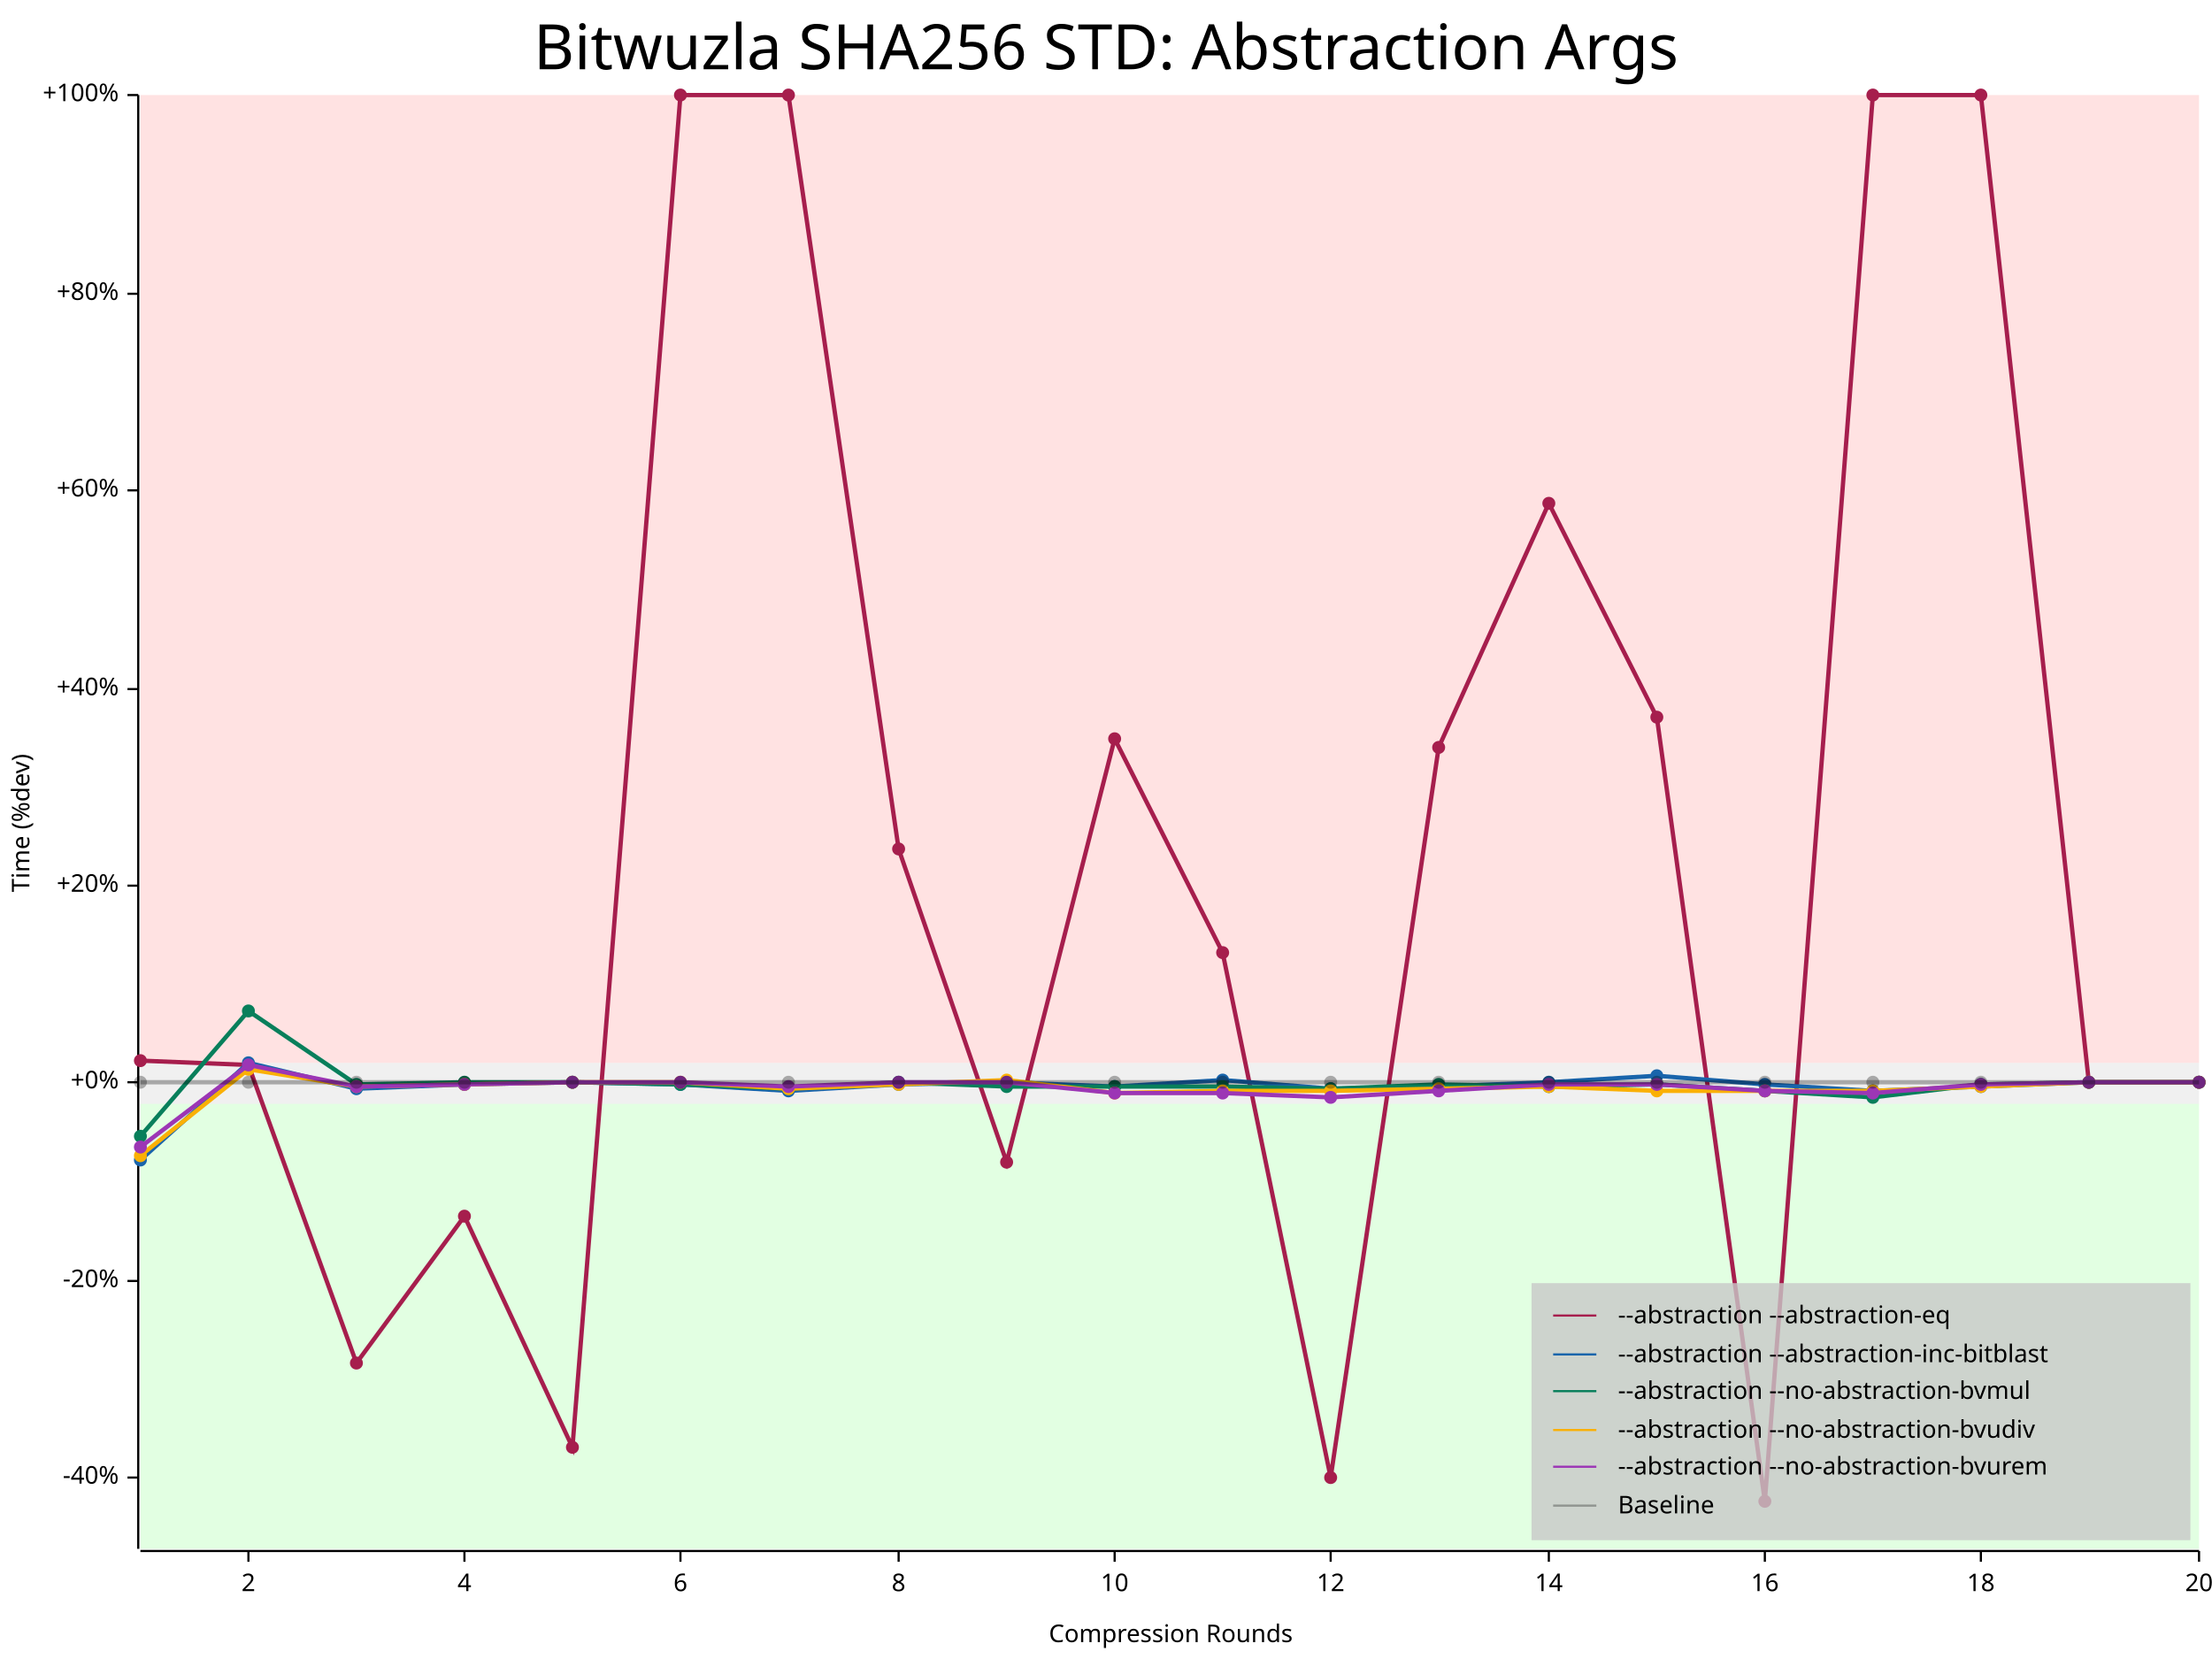
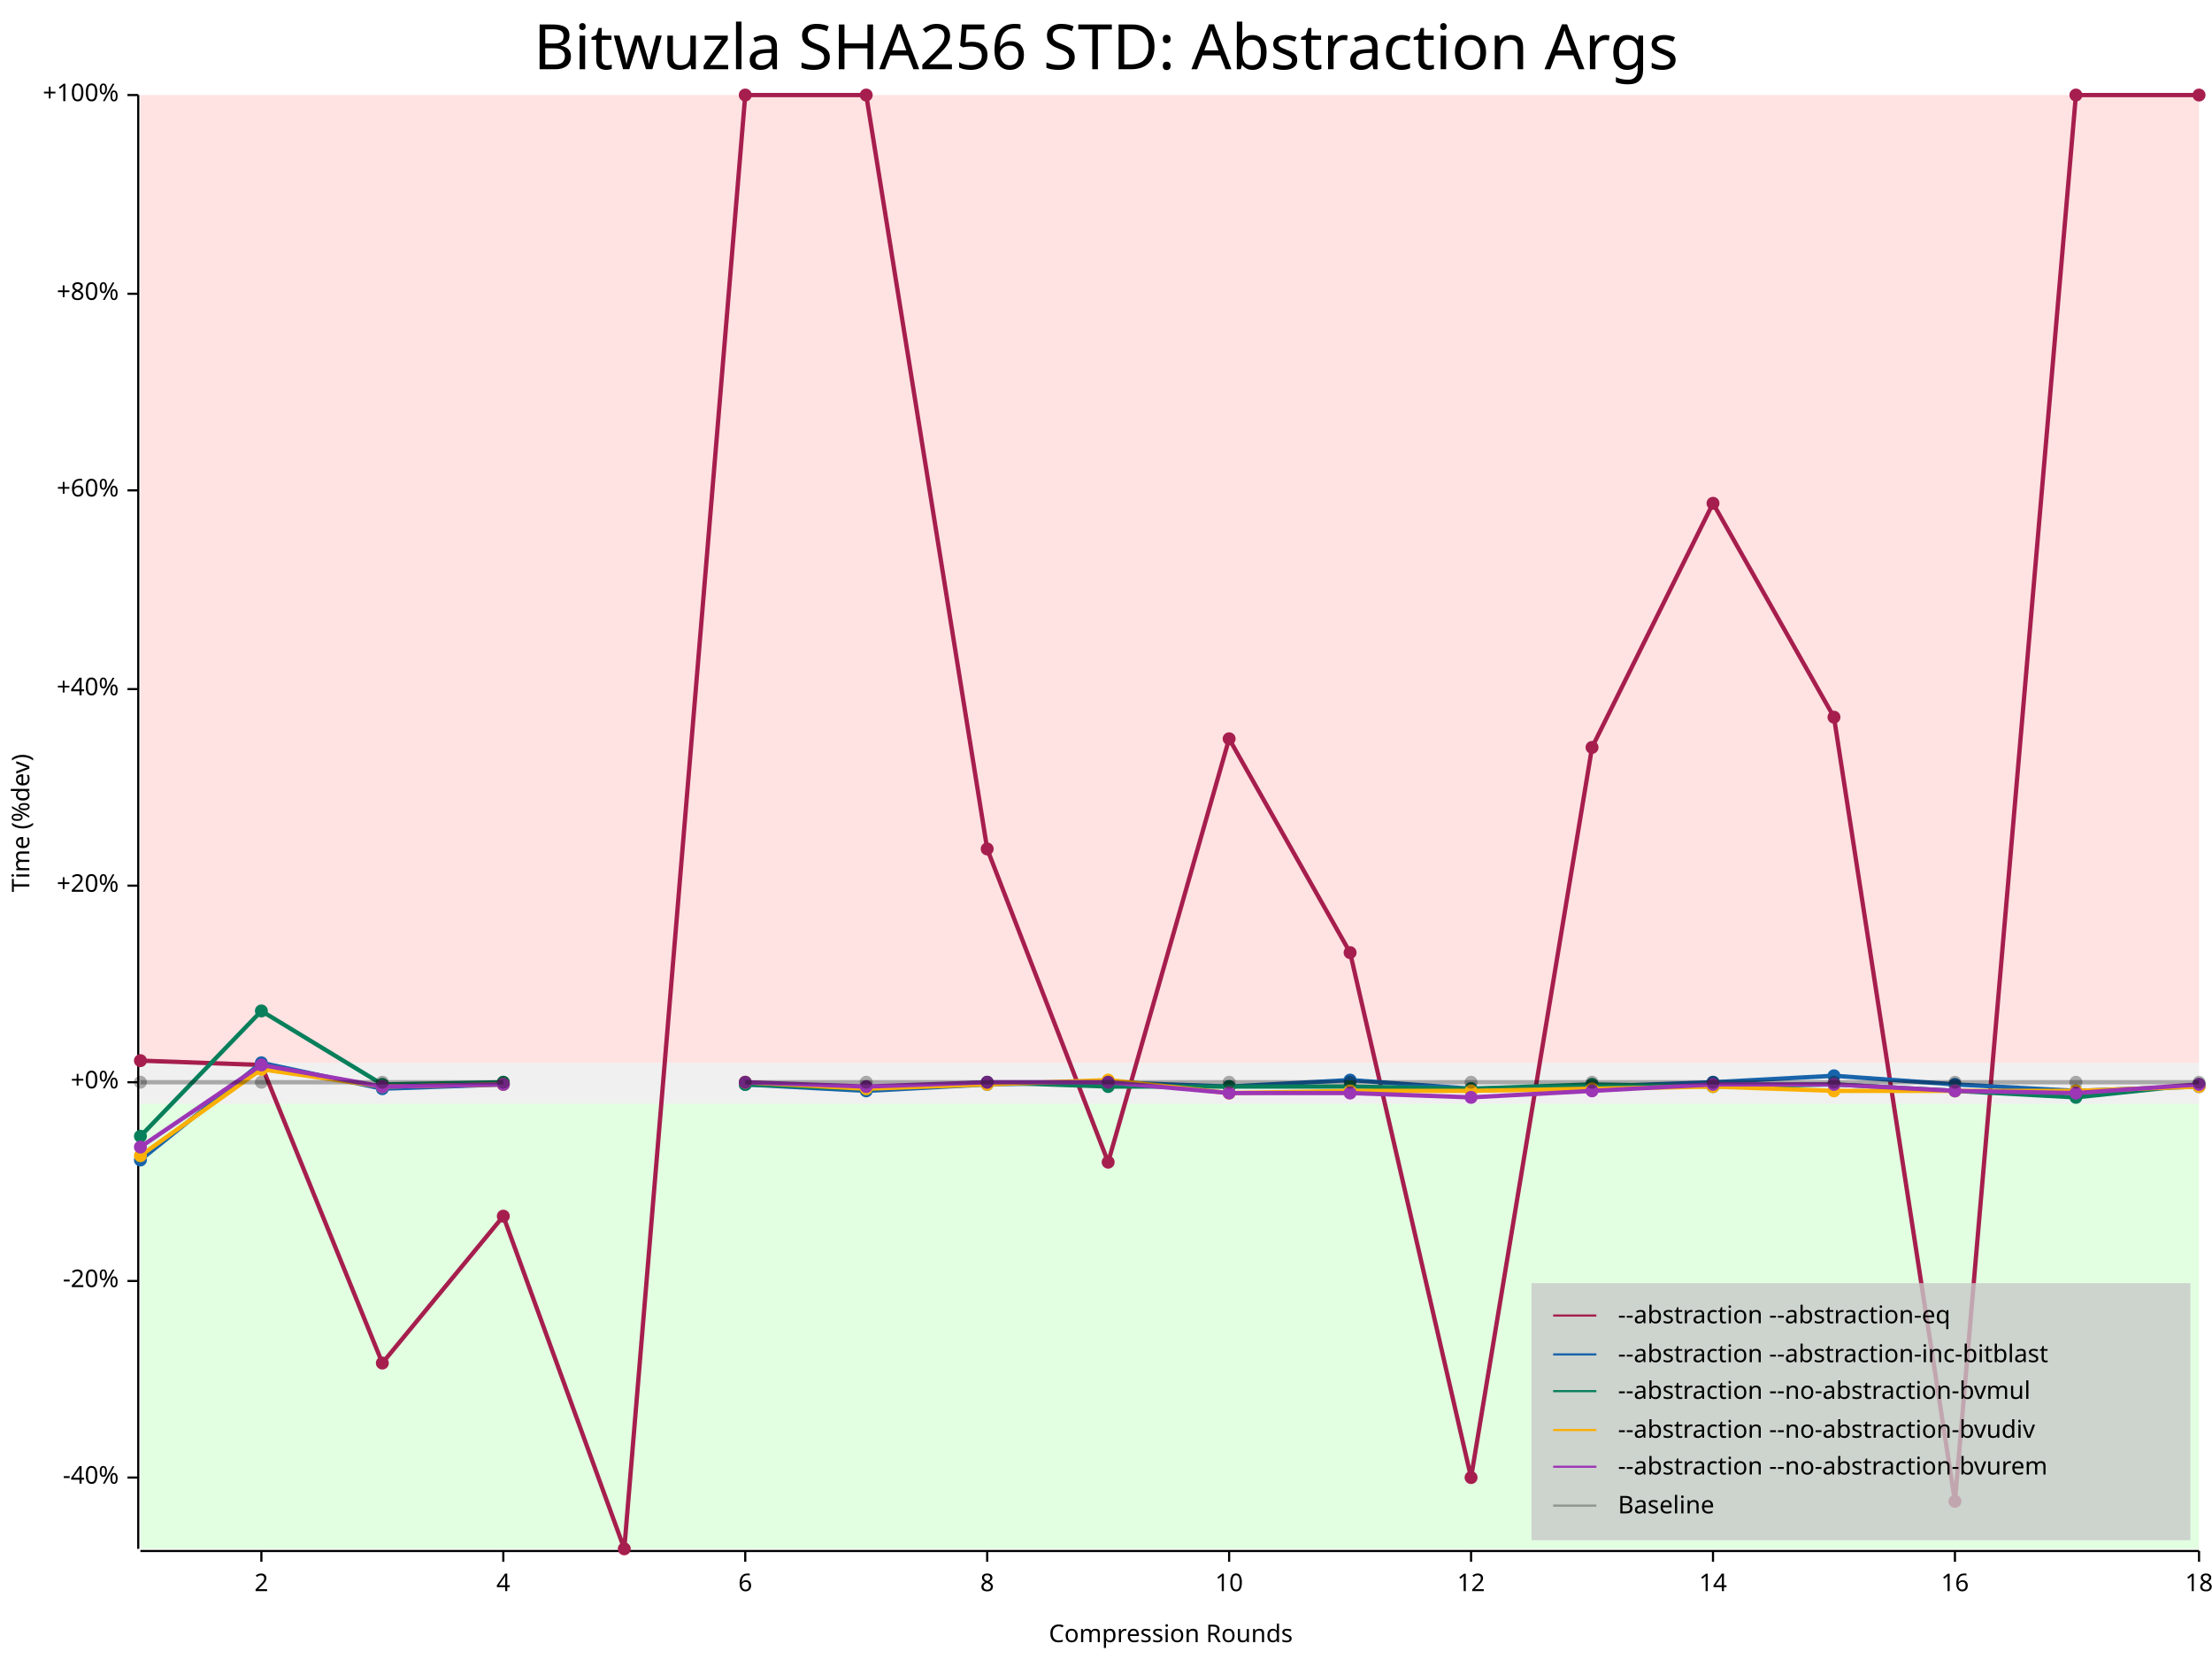
<svg xmlns="http://www.w3.org/2000/svg" width="1024" height="768" viewBox="0 0 1024 768">
  <rect x="0" y="0" width="1024" height="768" opacity="1" fill="#FFFFFF" stroke="none" />
  <text x="512" y="10" dy="0.76em" text-anchor="middle" font-family="noto sans" font-size="29.032" opacity="1" fill="#000000">
Bitwuzla SHA256 STD: Abstraction Args
</text>
  <rect x="65" y="511" width="953" height="206" opacity="0.4" fill="#B6FFB6" stroke="none" />
  <rect x="65" y="492" width="953" height="19" opacity="0.2" fill="#B6B6B6" stroke="none" />
  <rect x="65" y="44" width="953" height="448" opacity="0.4" fill="#FFB6B6" stroke="none" />
  <text x="542" y="763" dy="-0.5ex" text-anchor="middle" font-family="noto sans" font-size="11.29" opacity="1" fill="#000000">
Compression Rounds
</text>
  <polyline fill="none" opacity="1" stroke="#000000" stroke-width="1" points="65,718 1018,718 " />
-   <text x="115" y="728" dy="0.76em" text-anchor="middle" font-family="noto sans" font-size="11.29" opacity="1" fill="#000000">
+   <text x="121" y="728" dy="0.76em" text-anchor="middle" font-family="noto sans" font-size="11.29" opacity="1" fill="#000000">
2
</text>
-   <polyline fill="none" opacity="1" stroke="#000000" stroke-width="1" points="115,718 115,723 " />
-   <text x="215" y="728" dy="0.76em" text-anchor="middle" font-family="noto sans" font-size="11.29" opacity="1" fill="#000000">
+   <polyline fill="none" opacity="1" stroke="#000000" stroke-width="1" points="121,718 121,723 " />
+   <text x="233" y="728" dy="0.76em" text-anchor="middle" font-family="noto sans" font-size="11.29" opacity="1" fill="#000000">
4
</text>
-   <polyline fill="none" opacity="1" stroke="#000000" stroke-width="1" points="215,718 215,723 " />
-   <text x="315" y="728" dy="0.76em" text-anchor="middle" font-family="noto sans" font-size="11.29" opacity="1" fill="#000000">
+   <polyline fill="none" opacity="1" stroke="#000000" stroke-width="1" points="233,718 233,723 " />
+   <text x="345" y="728" dy="0.76em" text-anchor="middle" font-family="noto sans" font-size="11.29" opacity="1" fill="#000000">
6
</text>
-   <polyline fill="none" opacity="1" stroke="#000000" stroke-width="1" points="315,718 315,723 " />
-   <text x="416" y="728" dy="0.76em" text-anchor="middle" font-family="noto sans" font-size="11.29" opacity="1" fill="#000000">
+   <polyline fill="none" opacity="1" stroke="#000000" stroke-width="1" points="345,718 345,723 " />
+   <text x="457" y="728" dy="0.76em" text-anchor="middle" font-family="noto sans" font-size="11.29" opacity="1" fill="#000000">
8
</text>
-   <polyline fill="none" opacity="1" stroke="#000000" stroke-width="1" points="416,718 416,723 " />
-   <text x="516" y="728" dy="0.76em" text-anchor="middle" font-family="noto sans" font-size="11.29" opacity="1" fill="#000000">
+   <polyline fill="none" opacity="1" stroke="#000000" stroke-width="1" points="457,718 457,723 " />
+   <text x="569" y="728" dy="0.76em" text-anchor="middle" font-family="noto sans" font-size="11.29" opacity="1" fill="#000000">
10
</text>
-   <polyline fill="none" opacity="1" stroke="#000000" stroke-width="1" points="516,718 516,723 " />
-   <text x="616" y="728" dy="0.76em" text-anchor="middle" font-family="noto sans" font-size="11.29" opacity="1" fill="#000000">
+   <polyline fill="none" opacity="1" stroke="#000000" stroke-width="1" points="569,718 569,723 " />
+   <text x="681" y="728" dy="0.76em" text-anchor="middle" font-family="noto sans" font-size="11.29" opacity="1" fill="#000000">
12
</text>
-   <polyline fill="none" opacity="1" stroke="#000000" stroke-width="1" points="616,718 616,723 " />
-   <text x="717" y="728" dy="0.76em" text-anchor="middle" font-family="noto sans" font-size="11.29" opacity="1" fill="#000000">
+   <polyline fill="none" opacity="1" stroke="#000000" stroke-width="1" points="681,718 681,723 " />
+   <text x="793" y="728" dy="0.76em" text-anchor="middle" font-family="noto sans" font-size="11.29" opacity="1" fill="#000000">
14
</text>
-   <polyline fill="none" opacity="1" stroke="#000000" stroke-width="1" points="717,718 717,723 " />
-   <text x="817" y="728" dy="0.76em" text-anchor="middle" font-family="noto sans" font-size="11.29" opacity="1" fill="#000000">
+   <polyline fill="none" opacity="1" stroke="#000000" stroke-width="1" points="793,718 793,723 " />
+   <text x="905" y="728" dy="0.76em" text-anchor="middle" font-family="noto sans" font-size="11.29" opacity="1" fill="#000000">
16
</text>
-   <polyline fill="none" opacity="1" stroke="#000000" stroke-width="1" points="817,718 817,723 " />
-   <text x="917" y="728" dy="0.76em" text-anchor="middle" font-family="noto sans" font-size="11.29" opacity="1" fill="#000000">
+   <polyline fill="none" opacity="1" stroke="#000000" stroke-width="1" points="905,718 905,723 " />
+   <text x="1018" y="728" dy="0.76em" text-anchor="middle" font-family="noto sans" font-size="11.29" opacity="1" fill="#000000">
18
- </text>
-   <polyline fill="none" opacity="1" stroke="#000000" stroke-width="1" points="917,718 917,723 " />
-   <text x="1018" y="728" dy="0.76em" text-anchor="middle" font-family="noto sans" font-size="11.29" opacity="1" fill="#000000">
- 20
</text>
  <polyline fill="none" opacity="1" stroke="#000000" stroke-width="1" points="1018,718 1018,723 " />
  <text x="5" y="381" dy="0.76em" text-anchor="middle" font-family="noto sans" font-size="11.29" opacity="1" fill="#000000" transform="rotate(270, 5, 381)">
Time (%dev)
</text>
  <polyline fill="none" opacity="1" stroke="#000000" stroke-width="1" points="64,44 64,717 " />
  <text x="55" y="684" dy="0.5ex" text-anchor="end" font-family="noto sans" font-size="11.29" opacity="1" fill="#000000">
-40%
</text>
  <polyline fill="none" opacity="1" stroke="#000000" stroke-width="1" points="59,684 64,684 " />
  <text x="55" y="593" dy="0.5ex" text-anchor="end" font-family="noto sans" font-size="11.29" opacity="1" fill="#000000">
-20%
</text>
  <polyline fill="none" opacity="1" stroke="#000000" stroke-width="1" points="59,593 64,593 " />
  <text x="55" y="501" dy="0.5ex" text-anchor="end" font-family="noto sans" font-size="11.29" opacity="1" fill="#000000">
+0%
</text>
  <polyline fill="none" opacity="1" stroke="#000000" stroke-width="1" points="59,501 64,501 " />
  <text x="55" y="410" dy="0.5ex" text-anchor="end" font-family="noto sans" font-size="11.29" opacity="1" fill="#000000">
+20%
</text>
  <polyline fill="none" opacity="1" stroke="#000000" stroke-width="1" points="59,410 64,410 " />
  <text x="55" y="319" dy="0.5ex" text-anchor="end" font-family="noto sans" font-size="11.29" opacity="1" fill="#000000">
+40%
</text>
  <polyline fill="none" opacity="1" stroke="#000000" stroke-width="1" points="59,319 64,319 " />
  <text x="55" y="227" dy="0.5ex" text-anchor="end" font-family="noto sans" font-size="11.29" opacity="1" fill="#000000">
+60%
</text>
  <polyline fill="none" opacity="1" stroke="#000000" stroke-width="1" points="59,227 64,227 " />
  <text x="55" y="136" dy="0.5ex" text-anchor="end" font-family="noto sans" font-size="11.29" opacity="1" fill="#000000">
+80%
</text>
  <polyline fill="none" opacity="1" stroke="#000000" stroke-width="1" points="59,136 64,136 " />
  <text x="55" y="44" dy="0.5ex" text-anchor="end" font-family="noto sans" font-size="11.29" opacity="1" fill="#000000">
+100%
</text>
  <polyline fill="none" opacity="1" stroke="#000000" stroke-width="1" points="59,44 64,44 " />
-   <polyline fill="none" opacity="1" stroke="#A61E4D" stroke-width="2" points="65,491 115,493 165,631 215,563 265,670 315,44 365,44 416,393 466,538 516,342 566,441 616,684 666,346 717,233 767,332 817,695 867,44 917,44 967,501 1018,501 " />
+   <polyline fill="none" opacity="1" stroke="#A61E4D" stroke-width="2" points="65,491 121,493 177,631 233,563 289,717 345,44 401,44 457,393 513,538 569,342 625,441 681,684 737,346 793,233 849,332 905,695 961,44 1018,44 " />
  <circle cx="65" cy="491" r="3" opacity="1" fill="#A61E4D" stroke="none" stroke-width="1" />
-   <circle cx="115" cy="493" r="3" opacity="1" fill="#A61E4D" stroke="none" stroke-width="1" />
-   <circle cx="165" cy="631" r="3" opacity="1" fill="#A61E4D" stroke="none" stroke-width="1" />
-   <circle cx="215" cy="563" r="3" opacity="1" fill="#A61E4D" stroke="none" stroke-width="1" />
-   <circle cx="265" cy="670" r="3" opacity="1" fill="#A61E4D" stroke="none" stroke-width="1" />
-   <circle cx="315" cy="44" r="3" opacity="1" fill="#A61E4D" stroke="none" stroke-width="1" />
-   <circle cx="365" cy="44" r="3" opacity="1" fill="#A61E4D" stroke="none" stroke-width="1" />
-   <circle cx="416" cy="393" r="3" opacity="1" fill="#A61E4D" stroke="none" stroke-width="1" />
-   <circle cx="466" cy="538" r="3" opacity="1" fill="#A61E4D" stroke="none" stroke-width="1" />
-   <circle cx="516" cy="342" r="3" opacity="1" fill="#A61E4D" stroke="none" stroke-width="1" />
-   <circle cx="566" cy="441" r="3" opacity="1" fill="#A61E4D" stroke="none" stroke-width="1" />
-   <circle cx="616" cy="684" r="3" opacity="1" fill="#A61E4D" stroke="none" stroke-width="1" />
-   <circle cx="666" cy="346" r="3" opacity="1" fill="#A61E4D" stroke="none" stroke-width="1" />
-   <circle cx="717" cy="233" r="3" opacity="1" fill="#A61E4D" stroke="none" stroke-width="1" />
-   <circle cx="767" cy="332" r="3" opacity="1" fill="#A61E4D" stroke="none" stroke-width="1" />
-   <circle cx="817" cy="695" r="3" opacity="1" fill="#A61E4D" stroke="none" stroke-width="1" />
-   <circle cx="867" cy="44" r="3" opacity="1" fill="#A61E4D" stroke="none" stroke-width="1" />
-   <circle cx="917" cy="44" r="3" opacity="1" fill="#A61E4D" stroke="none" stroke-width="1" />
-   <circle cx="967" cy="501" r="3" opacity="1" fill="#A61E4D" stroke="none" stroke-width="1" />
-   <circle cx="1018" cy="501" r="3" opacity="1" fill="#A61E4D" stroke="none" stroke-width="1" />
-   <polyline fill="none" opacity="1" stroke="#1864AB" stroke-width="2" points="65,537 115,492 165,504 215,502 265,501 315,502 365,505 416,502 466,501 516,503 566,500 616,504 666,503 717,501 767,498 817,502 867,505 917,503 967,501 1018,501 " />
+   <circle cx="121" cy="493" r="3" opacity="1" fill="#A61E4D" stroke="none" stroke-width="1" />
+   <circle cx="177" cy="631" r="3" opacity="1" fill="#A61E4D" stroke="none" stroke-width="1" />
+   <circle cx="233" cy="563" r="3" opacity="1" fill="#A61E4D" stroke="none" stroke-width="1" />
+   <circle cx="289" cy="717" r="3" opacity="1" fill="#A61E4D" stroke="none" stroke-width="1" />
+   <circle cx="345" cy="44" r="3" opacity="1" fill="#A61E4D" stroke="none" stroke-width="1" />
+   <circle cx="401" cy="44" r="3" opacity="1" fill="#A61E4D" stroke="none" stroke-width="1" />
+   <circle cx="457" cy="393" r="3" opacity="1" fill="#A61E4D" stroke="none" stroke-width="1" />
+   <circle cx="513" cy="538" r="3" opacity="1" fill="#A61E4D" stroke="none" stroke-width="1" />
+   <circle cx="569" cy="342" r="3" opacity="1" fill="#A61E4D" stroke="none" stroke-width="1" />
+   <circle cx="625" cy="441" r="3" opacity="1" fill="#A61E4D" stroke="none" stroke-width="1" />
+   <circle cx="681" cy="684" r="3" opacity="1" fill="#A61E4D" stroke="none" stroke-width="1" />
+   <circle cx="737" cy="346" r="3" opacity="1" fill="#A61E4D" stroke="none" stroke-width="1" />
+   <circle cx="793" cy="233" r="3" opacity="1" fill="#A61E4D" stroke="none" stroke-width="1" />
+   <circle cx="849" cy="332" r="3" opacity="1" fill="#A61E4D" stroke="none" stroke-width="1" />
+   <circle cx="905" cy="695" r="3" opacity="1" fill="#A61E4D" stroke="none" stroke-width="1" />
+   <circle cx="961" cy="44" r="3" opacity="1" fill="#A61E4D" stroke="none" stroke-width="1" />
+   <circle cx="1018" cy="44" r="3" opacity="1" fill="#A61E4D" stroke="none" stroke-width="1" />
+   <polyline fill="none" opacity="1" stroke="#1864AB" stroke-width="2" points="65,537 121,492 177,504 233,502 " />
  <circle cx="65" cy="537" r="3" opacity="1" fill="#1864AB" stroke="none" stroke-width="1" />
-   <circle cx="115" cy="492" r="3" opacity="1" fill="#1864AB" stroke="none" stroke-width="1" />
-   <circle cx="165" cy="504" r="3" opacity="1" fill="#1864AB" stroke="none" stroke-width="1" />
-   <circle cx="215" cy="502" r="3" opacity="1" fill="#1864AB" stroke="none" stroke-width="1" />
-   <circle cx="265" cy="501" r="3" opacity="1" fill="#1864AB" stroke="none" stroke-width="1" />
-   <circle cx="315" cy="502" r="3" opacity="1" fill="#1864AB" stroke="none" stroke-width="1" />
-   <circle cx="365" cy="505" r="3" opacity="1" fill="#1864AB" stroke="none" stroke-width="1" />
-   <circle cx="416" cy="502" r="3" opacity="1" fill="#1864AB" stroke="none" stroke-width="1" />
-   <circle cx="466" cy="501" r="3" opacity="1" fill="#1864AB" stroke="none" stroke-width="1" />
-   <circle cx="516" cy="503" r="3" opacity="1" fill="#1864AB" stroke="none" stroke-width="1" />
-   <circle cx="566" cy="500" r="3" opacity="1" fill="#1864AB" stroke="none" stroke-width="1" />
-   <circle cx="616" cy="504" r="3" opacity="1" fill="#1864AB" stroke="none" stroke-width="1" />
-   <circle cx="666" cy="503" r="3" opacity="1" fill="#1864AB" stroke="none" stroke-width="1" />
-   <circle cx="717" cy="501" r="3" opacity="1" fill="#1864AB" stroke="none" stroke-width="1" />
-   <circle cx="767" cy="498" r="3" opacity="1" fill="#1864AB" stroke="none" stroke-width="1" />
-   <circle cx="817" cy="502" r="3" opacity="1" fill="#1864AB" stroke="none" stroke-width="1" />
-   <circle cx="867" cy="505" r="3" opacity="1" fill="#1864AB" stroke="none" stroke-width="1" />
-   <circle cx="917" cy="503" r="3" opacity="1" fill="#1864AB" stroke="none" stroke-width="1" />
-   <circle cx="967" cy="501" r="3" opacity="1" fill="#1864AB" stroke="none" stroke-width="1" />
-   <circle cx="1018" cy="501" r="3" opacity="1" fill="#1864AB" stroke="none" stroke-width="1" />
-   <polyline fill="none" opacity="1" stroke="#087F5B" stroke-width="2" points="65,526 115,468 165,502 215,501 265,501 315,502 365,504 416,501 466,503 516,503 566,503 616,504 666,502 717,503 767,502 817,505 867,508 917,502 967,501 1018,501 " />
+   <circle cx="121" cy="492" r="3" opacity="1" fill="#1864AB" stroke="none" stroke-width="1" />
+   <circle cx="177" cy="504" r="3" opacity="1" fill="#1864AB" stroke="none" stroke-width="1" />
+   <circle cx="233" cy="502" r="3" opacity="1" fill="#1864AB" stroke="none" stroke-width="1" />
+   <polyline fill="none" opacity="1" stroke="#1864AB" stroke-width="2" points="345,502 401,505 457,502 513,501 569,503 625,500 681,504 737,503 793,501 849,498 905,502 961,505 1018,503 " />
+   <circle cx="345" cy="502" r="3" opacity="1" fill="#1864AB" stroke="none" stroke-width="1" />
+   <circle cx="401" cy="505" r="3" opacity="1" fill="#1864AB" stroke="none" stroke-width="1" />
+   <circle cx="457" cy="502" r="3" opacity="1" fill="#1864AB" stroke="none" stroke-width="1" />
+   <circle cx="513" cy="501" r="3" opacity="1" fill="#1864AB" stroke="none" stroke-width="1" />
+   <circle cx="569" cy="503" r="3" opacity="1" fill="#1864AB" stroke="none" stroke-width="1" />
+   <circle cx="625" cy="500" r="3" opacity="1" fill="#1864AB" stroke="none" stroke-width="1" />
+   <circle cx="681" cy="504" r="3" opacity="1" fill="#1864AB" stroke="none" stroke-width="1" />
+   <circle cx="737" cy="503" r="3" opacity="1" fill="#1864AB" stroke="none" stroke-width="1" />
+   <circle cx="793" cy="501" r="3" opacity="1" fill="#1864AB" stroke="none" stroke-width="1" />
+   <circle cx="849" cy="498" r="3" opacity="1" fill="#1864AB" stroke="none" stroke-width="1" />
+   <circle cx="905" cy="502" r="3" opacity="1" fill="#1864AB" stroke="none" stroke-width="1" />
+   <circle cx="961" cy="505" r="3" opacity="1" fill="#1864AB" stroke="none" stroke-width="1" />
+   <circle cx="1018" cy="503" r="3" opacity="1" fill="#1864AB" stroke="none" stroke-width="1" />
+   <polyline fill="none" opacity="1" stroke="#087F5B" stroke-width="2" points="65,526 121,468 177,502 233,501 " />
  <circle cx="65" cy="526" r="3" opacity="1" fill="#087F5B" stroke="none" stroke-width="1" />
-   <circle cx="115" cy="468" r="3" opacity="1" fill="#087F5B" stroke="none" stroke-width="1" />
-   <circle cx="165" cy="502" r="3" opacity="1" fill="#087F5B" stroke="none" stroke-width="1" />
-   <circle cx="215" cy="501" r="3" opacity="1" fill="#087F5B" stroke="none" stroke-width="1" />
-   <circle cx="265" cy="501" r="3" opacity="1" fill="#087F5B" stroke="none" stroke-width="1" />
-   <circle cx="315" cy="502" r="3" opacity="1" fill="#087F5B" stroke="none" stroke-width="1" />
-   <circle cx="365" cy="504" r="3" opacity="1" fill="#087F5B" stroke="none" stroke-width="1" />
-   <circle cx="416" cy="501" r="3" opacity="1" fill="#087F5B" stroke="none" stroke-width="1" />
-   <circle cx="466" cy="503" r="3" opacity="1" fill="#087F5B" stroke="none" stroke-width="1" />
-   <circle cx="516" cy="503" r="3" opacity="1" fill="#087F5B" stroke="none" stroke-width="1" />
-   <circle cx="566" cy="503" r="3" opacity="1" fill="#087F5B" stroke="none" stroke-width="1" />
-   <circle cx="616" cy="504" r="3" opacity="1" fill="#087F5B" stroke="none" stroke-width="1" />
-   <circle cx="666" cy="502" r="3" opacity="1" fill="#087F5B" stroke="none" stroke-width="1" />
-   <circle cx="717" cy="503" r="3" opacity="1" fill="#087F5B" stroke="none" stroke-width="1" />
-   <circle cx="767" cy="502" r="3" opacity="1" fill="#087F5B" stroke="none" stroke-width="1" />
-   <circle cx="817" cy="505" r="3" opacity="1" fill="#087F5B" stroke="none" stroke-width="1" />
-   <circle cx="867" cy="508" r="3" opacity="1" fill="#087F5B" stroke="none" stroke-width="1" />
-   <circle cx="917" cy="502" r="3" opacity="1" fill="#087F5B" stroke="none" stroke-width="1" />
-   <circle cx="967" cy="501" r="3" opacity="1" fill="#087F5B" stroke="none" stroke-width="1" />
-   <circle cx="1018" cy="501" r="3" opacity="1" fill="#087F5B" stroke="none" stroke-width="1" />
-   <polyline fill="none" opacity="1" stroke="#FAB005" stroke-width="2" points="65,535 115,495 165,503 215,502 265,501 315,501 365,504 416,502 466,500 516,506 566,505 616,505 666,504 717,503 767,505 817,505 867,505 917,503 967,501 1018,501 " />
+   <circle cx="121" cy="468" r="3" opacity="1" fill="#087F5B" stroke="none" stroke-width="1" />
+   <circle cx="177" cy="502" r="3" opacity="1" fill="#087F5B" stroke="none" stroke-width="1" />
+   <circle cx="233" cy="501" r="3" opacity="1" fill="#087F5B" stroke="none" stroke-width="1" />
+   <polyline fill="none" opacity="1" stroke="#087F5B" stroke-width="2" points="345,502 401,504 457,501 513,503 569,503 625,503 681,504 737,502 793,503 849,502 905,505 961,508 1018,502 " />
+   <circle cx="345" cy="502" r="3" opacity="1" fill="#087F5B" stroke="none" stroke-width="1" />
+   <circle cx="401" cy="504" r="3" opacity="1" fill="#087F5B" stroke="none" stroke-width="1" />
+   <circle cx="457" cy="501" r="3" opacity="1" fill="#087F5B" stroke="none" stroke-width="1" />
+   <circle cx="513" cy="503" r="3" opacity="1" fill="#087F5B" stroke="none" stroke-width="1" />
+   <circle cx="569" cy="503" r="3" opacity="1" fill="#087F5B" stroke="none" stroke-width="1" />
+   <circle cx="625" cy="503" r="3" opacity="1" fill="#087F5B" stroke="none" stroke-width="1" />
+   <circle cx="681" cy="504" r="3" opacity="1" fill="#087F5B" stroke="none" stroke-width="1" />
+   <circle cx="737" cy="502" r="3" opacity="1" fill="#087F5B" stroke="none" stroke-width="1" />
+   <circle cx="793" cy="503" r="3" opacity="1" fill="#087F5B" stroke="none" stroke-width="1" />
+   <circle cx="849" cy="502" r="3" opacity="1" fill="#087F5B" stroke="none" stroke-width="1" />
+   <circle cx="905" cy="505" r="3" opacity="1" fill="#087F5B" stroke="none" stroke-width="1" />
+   <circle cx="961" cy="508" r="3" opacity="1" fill="#087F5B" stroke="none" stroke-width="1" />
+   <circle cx="1018" cy="502" r="3" opacity="1" fill="#087F5B" stroke="none" stroke-width="1" />
+   <polyline fill="none" opacity="1" stroke="#FAB005" stroke-width="2" points="65,535 121,495 177,503 233,502 " />
  <circle cx="65" cy="535" r="3" opacity="1" fill="#FAB005" stroke="none" stroke-width="1" />
-   <circle cx="115" cy="495" r="3" opacity="1" fill="#FAB005" stroke="none" stroke-width="1" />
-   <circle cx="165" cy="503" r="3" opacity="1" fill="#FAB005" stroke="none" stroke-width="1" />
-   <circle cx="215" cy="502" r="3" opacity="1" fill="#FAB005" stroke="none" stroke-width="1" />
-   <circle cx="265" cy="501" r="3" opacity="1" fill="#FAB005" stroke="none" stroke-width="1" />
-   <circle cx="315" cy="501" r="3" opacity="1" fill="#FAB005" stroke="none" stroke-width="1" />
-   <circle cx="365" cy="504" r="3" opacity="1" fill="#FAB005" stroke="none" stroke-width="1" />
-   <circle cx="416" cy="502" r="3" opacity="1" fill="#FAB005" stroke="none" stroke-width="1" />
-   <circle cx="466" cy="500" r="3" opacity="1" fill="#FAB005" stroke="none" stroke-width="1" />
-   <circle cx="516" cy="506" r="3" opacity="1" fill="#FAB005" stroke="none" stroke-width="1" />
-   <circle cx="566" cy="505" r="3" opacity="1" fill="#FAB005" stroke="none" stroke-width="1" />
-   <circle cx="616" cy="505" r="3" opacity="1" fill="#FAB005" stroke="none" stroke-width="1" />
-   <circle cx="666" cy="504" r="3" opacity="1" fill="#FAB005" stroke="none" stroke-width="1" />
-   <circle cx="717" cy="503" r="3" opacity="1" fill="#FAB005" stroke="none" stroke-width="1" />
-   <circle cx="767" cy="505" r="3" opacity="1" fill="#FAB005" stroke="none" stroke-width="1" />
-   <circle cx="817" cy="505" r="3" opacity="1" fill="#FAB005" stroke="none" stroke-width="1" />
-   <circle cx="867" cy="505" r="3" opacity="1" fill="#FAB005" stroke="none" stroke-width="1" />
-   <circle cx="917" cy="503" r="3" opacity="1" fill="#FAB005" stroke="none" stroke-width="1" />
-   <circle cx="967" cy="501" r="3" opacity="1" fill="#FAB005" stroke="none" stroke-width="1" />
-   <circle cx="1018" cy="501" r="3" opacity="1" fill="#FAB005" stroke="none" stroke-width="1" />
-   <polyline fill="none" opacity="1" stroke="#9C36B5" stroke-width="2" points="65,531 115,493 165,503 215,502 265,501 315,501 365,503 416,501 466,501 516,506 566,506 616,508 666,505 717,502 767,502 817,505 867,506 917,502 967,501 1018,501 " />
+   <circle cx="121" cy="495" r="3" opacity="1" fill="#FAB005" stroke="none" stroke-width="1" />
+   <circle cx="177" cy="503" r="3" opacity="1" fill="#FAB005" stroke="none" stroke-width="1" />
+   <circle cx="233" cy="502" r="3" opacity="1" fill="#FAB005" stroke="none" stroke-width="1" />
+   <polyline fill="none" opacity="1" stroke="#FAB005" stroke-width="2" points="345,501 401,504 457,502 513,500 569,506 625,505 681,505 737,504 793,503 849,505 905,505 961,505 1018,503 " />
+   <circle cx="345" cy="501" r="3" opacity="1" fill="#FAB005" stroke="none" stroke-width="1" />
+   <circle cx="401" cy="504" r="3" opacity="1" fill="#FAB005" stroke="none" stroke-width="1" />
+   <circle cx="457" cy="502" r="3" opacity="1" fill="#FAB005" stroke="none" stroke-width="1" />
+   <circle cx="513" cy="500" r="3" opacity="1" fill="#FAB005" stroke="none" stroke-width="1" />
+   <circle cx="569" cy="506" r="3" opacity="1" fill="#FAB005" stroke="none" stroke-width="1" />
+   <circle cx="625" cy="505" r="3" opacity="1" fill="#FAB005" stroke="none" stroke-width="1" />
+   <circle cx="681" cy="505" r="3" opacity="1" fill="#FAB005" stroke="none" stroke-width="1" />
+   <circle cx="737" cy="504" r="3" opacity="1" fill="#FAB005" stroke="none" stroke-width="1" />
+   <circle cx="793" cy="503" r="3" opacity="1" fill="#FAB005" stroke="none" stroke-width="1" />
+   <circle cx="849" cy="505" r="3" opacity="1" fill="#FAB005" stroke="none" stroke-width="1" />
+   <circle cx="905" cy="505" r="3" opacity="1" fill="#FAB005" stroke="none" stroke-width="1" />
+   <circle cx="961" cy="505" r="3" opacity="1" fill="#FAB005" stroke="none" stroke-width="1" />
+   <circle cx="1018" cy="503" r="3" opacity="1" fill="#FAB005" stroke="none" stroke-width="1" />
+   <polyline fill="none" opacity="1" stroke="#9C36B5" stroke-width="2" points="65,531 121,493 177,503 233,502 " />
  <circle cx="65" cy="531" r="3" opacity="1" fill="#9C36B5" stroke="none" stroke-width="1" />
-   <circle cx="115" cy="493" r="3" opacity="1" fill="#9C36B5" stroke="none" stroke-width="1" />
-   <circle cx="165" cy="503" r="3" opacity="1" fill="#9C36B5" stroke="none" stroke-width="1" />
-   <circle cx="215" cy="502" r="3" opacity="1" fill="#9C36B5" stroke="none" stroke-width="1" />
-   <circle cx="265" cy="501" r="3" opacity="1" fill="#9C36B5" stroke="none" stroke-width="1" />
-   <circle cx="315" cy="501" r="3" opacity="1" fill="#9C36B5" stroke="none" stroke-width="1" />
-   <circle cx="365" cy="503" r="3" opacity="1" fill="#9C36B5" stroke="none" stroke-width="1" />
-   <circle cx="416" cy="501" r="3" opacity="1" fill="#9C36B5" stroke="none" stroke-width="1" />
-   <circle cx="466" cy="501" r="3" opacity="1" fill="#9C36B5" stroke="none" stroke-width="1" />
-   <circle cx="516" cy="506" r="3" opacity="1" fill="#9C36B5" stroke="none" stroke-width="1" />
-   <circle cx="566" cy="506" r="3" opacity="1" fill="#9C36B5" stroke="none" stroke-width="1" />
-   <circle cx="616" cy="508" r="3" opacity="1" fill="#9C36B5" stroke="none" stroke-width="1" />
-   <circle cx="666" cy="505" r="3" opacity="1" fill="#9C36B5" stroke="none" stroke-width="1" />
-   <circle cx="717" cy="502" r="3" opacity="1" fill="#9C36B5" stroke="none" stroke-width="1" />
-   <circle cx="767" cy="502" r="3" opacity="1" fill="#9C36B5" stroke="none" stroke-width="1" />
-   <circle cx="817" cy="505" r="3" opacity="1" fill="#9C36B5" stroke="none" stroke-width="1" />
-   <circle cx="867" cy="506" r="3" opacity="1" fill="#9C36B5" stroke="none" stroke-width="1" />
-   <circle cx="917" cy="502" r="3" opacity="1" fill="#9C36B5" stroke="none" stroke-width="1" />
-   <circle cx="967" cy="501" r="3" opacity="1" fill="#9C36B5" stroke="none" stroke-width="1" />
-   <circle cx="1018" cy="501" r="3" opacity="1" fill="#9C36B5" stroke="none" stroke-width="1" />
-   <polyline fill="none" opacity="0.3" stroke="#000000" stroke-width="2" points="65,501 115,501 165,501 215,501 265,501 315,501 365,501 416,501 466,501 516,501 566,501 616,501 666,501 717,501 767,501 817,501 867,501 917,501 967,501 1018,501 " />
+   <circle cx="121" cy="493" r="3" opacity="1" fill="#9C36B5" stroke="none" stroke-width="1" />
+   <circle cx="177" cy="503" r="3" opacity="1" fill="#9C36B5" stroke="none" stroke-width="1" />
+   <circle cx="233" cy="502" r="3" opacity="1" fill="#9C36B5" stroke="none" stroke-width="1" />
+   <polyline fill="none" opacity="1" stroke="#9C36B5" stroke-width="2" points="345,501 401,503 457,501 513,501 569,506 625,506 681,508 737,505 793,502 849,502 905,505 961,506 1018,502 " />
+   <circle cx="345" cy="501" r="3" opacity="1" fill="#9C36B5" stroke="none" stroke-width="1" />
+   <circle cx="401" cy="503" r="3" opacity="1" fill="#9C36B5" stroke="none" stroke-width="1" />
+   <circle cx="457" cy="501" r="3" opacity="1" fill="#9C36B5" stroke="none" stroke-width="1" />
+   <circle cx="513" cy="501" r="3" opacity="1" fill="#9C36B5" stroke="none" stroke-width="1" />
+   <circle cx="569" cy="506" r="3" opacity="1" fill="#9C36B5" stroke="none" stroke-width="1" />
+   <circle cx="625" cy="506" r="3" opacity="1" fill="#9C36B5" stroke="none" stroke-width="1" />
+   <circle cx="681" cy="508" r="3" opacity="1" fill="#9C36B5" stroke="none" stroke-width="1" />
+   <circle cx="737" cy="505" r="3" opacity="1" fill="#9C36B5" stroke="none" stroke-width="1" />
+   <circle cx="793" cy="502" r="3" opacity="1" fill="#9C36B5" stroke="none" stroke-width="1" />
+   <circle cx="849" cy="502" r="3" opacity="1" fill="#9C36B5" stroke="none" stroke-width="1" />
+   <circle cx="905" cy="505" r="3" opacity="1" fill="#9C36B5" stroke="none" stroke-width="1" />
+   <circle cx="961" cy="506" r="3" opacity="1" fill="#9C36B5" stroke="none" stroke-width="1" />
+   <circle cx="1018" cy="502" r="3" opacity="1" fill="#9C36B5" stroke="none" stroke-width="1" />
+   <polyline fill="none" opacity="0.3" stroke="#000000" stroke-width="2" points="65,501 121,501 177,501 233,501 " />
  <circle cx="65" cy="501" r="3" opacity="0.3" fill="#000000" stroke="none" stroke-width="1" />
-   <circle cx="115" cy="501" r="3" opacity="0.3" fill="#000000" stroke="none" stroke-width="1" />
-   <circle cx="165" cy="501" r="3" opacity="0.3" fill="#000000" stroke="none" stroke-width="1" />
-   <circle cx="215" cy="501" r="3" opacity="0.3" fill="#000000" stroke="none" stroke-width="1" />
-   <circle cx="265" cy="501" r="3" opacity="0.3" fill="#000000" stroke="none" stroke-width="1" />
-   <circle cx="315" cy="501" r="3" opacity="0.3" fill="#000000" stroke="none" stroke-width="1" />
-   <circle cx="365" cy="501" r="3" opacity="0.3" fill="#000000" stroke="none" stroke-width="1" />
-   <circle cx="416" cy="501" r="3" opacity="0.3" fill="#000000" stroke="none" stroke-width="1" />
-   <circle cx="466" cy="501" r="3" opacity="0.3" fill="#000000" stroke="none" stroke-width="1" />
-   <circle cx="516" cy="501" r="3" opacity="0.3" fill="#000000" stroke="none" stroke-width="1" />
-   <circle cx="566" cy="501" r="3" opacity="0.3" fill="#000000" stroke="none" stroke-width="1" />
-   <circle cx="616" cy="501" r="3" opacity="0.3" fill="#000000" stroke="none" stroke-width="1" />
-   <circle cx="666" cy="501" r="3" opacity="0.3" fill="#000000" stroke="none" stroke-width="1" />
-   <circle cx="717" cy="501" r="3" opacity="0.3" fill="#000000" stroke="none" stroke-width="1" />
-   <circle cx="767" cy="501" r="3" opacity="0.3" fill="#000000" stroke="none" stroke-width="1" />
-   <circle cx="817" cy="501" r="3" opacity="0.3" fill="#000000" stroke="none" stroke-width="1" />
-   <circle cx="867" cy="501" r="3" opacity="0.3" fill="#000000" stroke="none" stroke-width="1" />
-   <circle cx="917" cy="501" r="3" opacity="0.3" fill="#000000" stroke="none" stroke-width="1" />
-   <circle cx="967" cy="501" r="3" opacity="0.3" fill="#000000" stroke="none" stroke-width="1" />
+   <circle cx="121" cy="501" r="3" opacity="0.3" fill="#000000" stroke="none" stroke-width="1" />
+   <circle cx="177" cy="501" r="3" opacity="0.3" fill="#000000" stroke="none" stroke-width="1" />
+   <circle cx="233" cy="501" r="3" opacity="0.3" fill="#000000" stroke="none" stroke-width="1" />
+   <polyline fill="none" opacity="0.3" stroke="#000000" stroke-width="2" points="345,501 401,501 457,501 513,501 569,501 625,501 681,501 737,501 793,501 849,501 905,501 961,501 1018,501 " />
+   <circle cx="345" cy="501" r="3" opacity="0.3" fill="#000000" stroke="none" stroke-width="1" />
+   <circle cx="401" cy="501" r="3" opacity="0.3" fill="#000000" stroke="none" stroke-width="1" />
+   <circle cx="457" cy="501" r="3" opacity="0.3" fill="#000000" stroke="none" stroke-width="1" />
+   <circle cx="513" cy="501" r="3" opacity="0.3" fill="#000000" stroke="none" stroke-width="1" />
+   <circle cx="569" cy="501" r="3" opacity="0.3" fill="#000000" stroke="none" stroke-width="1" />
+   <circle cx="625" cy="501" r="3" opacity="0.3" fill="#000000" stroke="none" stroke-width="1" />
+   <circle cx="681" cy="501" r="3" opacity="0.3" fill="#000000" stroke="none" stroke-width="1" />
+   <circle cx="737" cy="501" r="3" opacity="0.3" fill="#000000" stroke="none" stroke-width="1" />
+   <circle cx="793" cy="501" r="3" opacity="0.3" fill="#000000" stroke="none" stroke-width="1" />
+   <circle cx="849" cy="501" r="3" opacity="0.3" fill="#000000" stroke="none" stroke-width="1" />
+   <circle cx="905" cy="501" r="3" opacity="0.3" fill="#000000" stroke="none" stroke-width="1" />
+   <circle cx="961" cy="501" r="3" opacity="0.3" fill="#000000" stroke="none" stroke-width="1" />
  <circle cx="1018" cy="501" r="3" opacity="0.3" fill="#000000" stroke="none" stroke-width="1" />
  <rect x="709" y="594" width="305" height="119" opacity="0.8" fill="#C8C8C8" stroke="none" />
  <text x="749" y="604" dy="0.76em" text-anchor="start" font-family="noto sans" font-size="11.29" opacity="1" fill="#000000">
--abstraction --abstraction-eq
</text>
  <text x="749" y="622" dy="0.76em" text-anchor="start" font-family="noto sans" font-size="11.29" opacity="1" fill="#000000">
--abstraction --abstraction-inc-bitblast
</text>
  <text x="749" y="639" dy="0.76em" text-anchor="start" font-family="noto sans" font-size="11.29" opacity="1" fill="#000000">
--abstraction --no-abstraction-bvmul
</text>
  <text x="749" y="657" dy="0.76em" text-anchor="start" font-family="noto sans" font-size="11.29" opacity="1" fill="#000000">
--abstraction --no-abstraction-bvudiv
</text>
  <text x="749" y="674" dy="0.76em" text-anchor="start" font-family="noto sans" font-size="11.29" opacity="1" fill="#000000">
--abstraction --no-abstraction-bvurem
</text>
  <text x="749" y="692" dy="0.76em" text-anchor="start" font-family="noto sans" font-size="11.29" opacity="1" fill="#000000">
Baseline
</text>
  <polyline fill="none" opacity="1" stroke="#A61E4D" stroke-width="1" points="719,609 739,609 " />
  <polyline fill="none" opacity="1" stroke="#1864AB" stroke-width="1" points="719,627 739,627 " />
  <polyline fill="none" opacity="1" stroke="#087F5B" stroke-width="1" points="719,644 739,644 " />
  <polyline fill="none" opacity="1" stroke="#FAB005" stroke-width="1" points="719,662 739,662 " />
  <polyline fill="none" opacity="1" stroke="#9C36B5" stroke-width="1" points="719,679 739,679 " />
  <polyline fill="none" opacity="0.3" stroke="#000000" stroke-width="1" points="719,697 739,697 " />
</svg>
